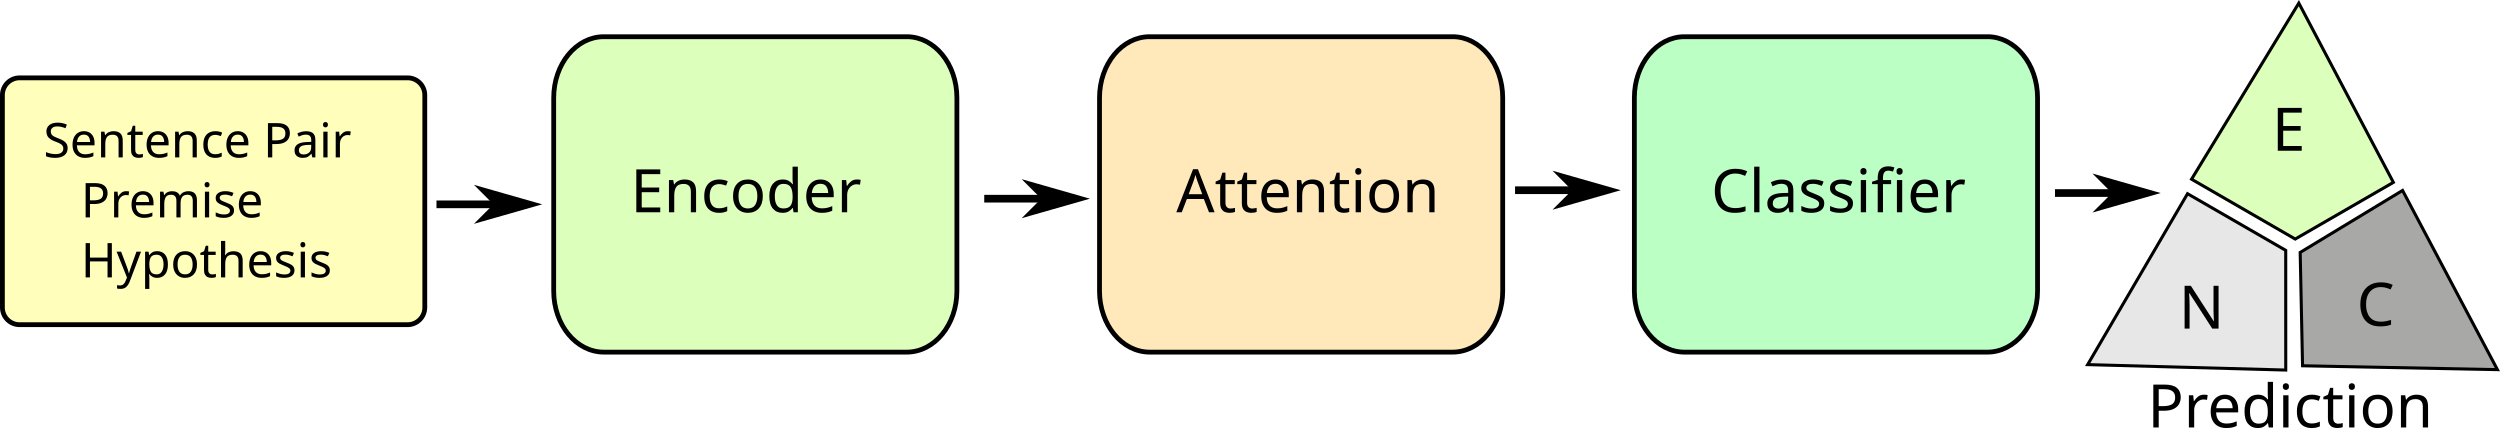
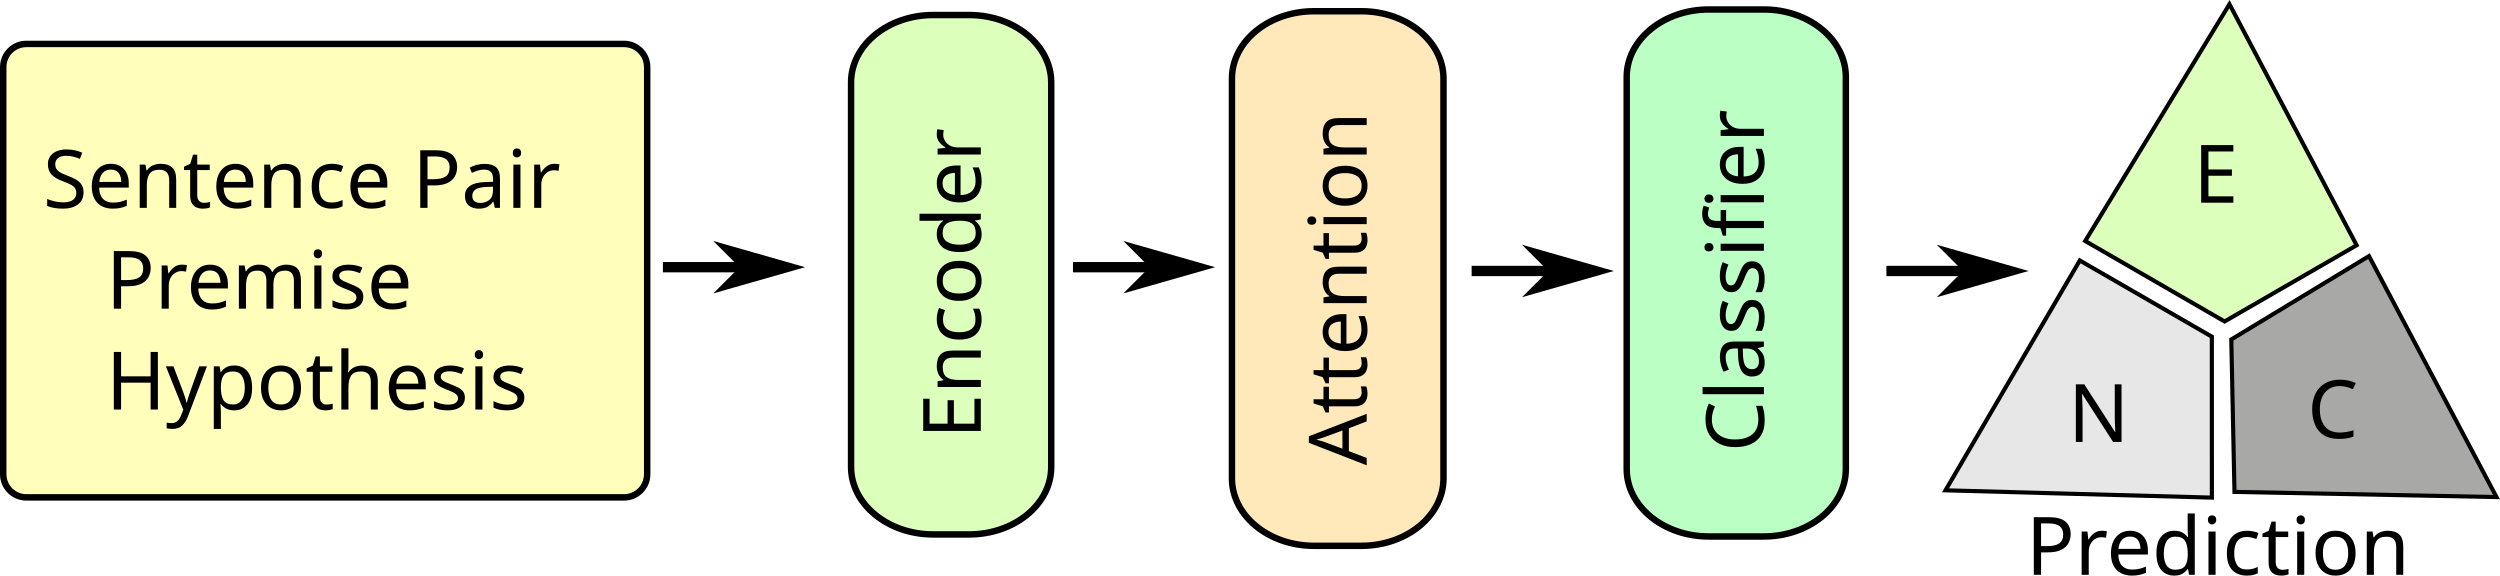
- <svg xmlns="http://www.w3.org/2000/svg" width="734.972mm" height="125.911mm" viewBox="0 0 2604.232 446.142" id="svg2" version="1.1">
+ <svg xmlns="http://www.w3.org/2000/svg" width="546.547mm" height="125.911mm" viewBox="0 0 1936.585 446.142" id="svg2" version="1.1">
  <defs id="defs4">
    <marker style="overflow:visible" id="marker5138" refX="0" refY="0" orient="auto">
      <path transform="matrix(-0.4,0,0,-0.4,-4,0)" style="fill:#000000;fill-opacity:1;fill-rule:evenodd;stroke:#000000;stroke-width:1pt;stroke-opacity:1" d="M 0,0 5,-5 -12.5,0 5,5 0,0 Z" id="path5140" />
    </marker>
    <marker orient="auto" refY="0" refX="0" id="marker4988" style="overflow:visible">
      <path id="path4990" d="M 0,0 5,-5 -12.5,0 5,5 0,0 Z" style="fill:#000000;fill-opacity:1;fill-rule:evenodd;stroke:#000000;stroke-width:1pt;stroke-opacity:1" transform="matrix(-0.4,0,0,-0.4,-4,0)" />
    </marker>
    <marker orient="auto" refY="0" refX="0" id="marker4760" style="overflow:visible">
      <path id="path4762" d="M 0,0 5,-5 -12.5,0 5,5 0,0 Z" style="fill:#000000;fill-opacity:1;fill-rule:evenodd;stroke:#000000;stroke-width:1pt;stroke-opacity:1" transform="matrix(-0.4,0,0,-0.4,-4,0)" />
    </marker>
    <marker orient="auto" refY="0" refX="0" id="Arrow1Mend" style="overflow:visible">
      <path id="path4218" d="M 0,0 5,-5 -12.5,0 5,5 0,0 Z" style="fill-rule:evenodd;stroke:#000000;stroke-width:1pt" transform="matrix(-0.4,0,0,-0.4,-4,0)" />
    </marker>
    <marker style="overflow:visible" id="marker4566" refX="0" refY="0" orient="auto">
      <path transform="matrix(-0.4,0,0,-0.4,-4,0)" style="fill:#000000;fill-opacity:1;fill-rule:evenodd;stroke:#000000;stroke-width:1pt;stroke-opacity:1" d="M 0,0 5,-5 -12.5,0 5,5 0,0 Z" id="path4568" />
    </marker>
  </defs>
-   <g id="layer1" transform="translate(1091.072,-262.7022)">
-     <rect style="fill:#ffffbb;fill-opacity:1;stroke:#000000;stroke-width:5;stroke-miterlimit:4;stroke-dasharray:none;stroke-dashoffset:0;stroke-opacity:1" id="rect4136" width="440" height="257.143" x="-1088.572" y="343.791" rx="17.924" ry="17.924" />
-     <text xml:space="preserve" style="font-style:normal;font-weight:normal;font-size:40px;line-height:125%;font-family:sans-serif;letter-spacing:0px;word-spacing:0px;fill:#000000;fill-opacity:1;stroke:none;stroke-width:1px;stroke-linecap:butt;stroke-linejoin:miter;stroke-opacity:1" x="-1045.714" y="426.648" id="text4138">
-       <tspan id="tspan4140" x="-1045.714" y="426.648" style="font-size:50px">Sentence Pair</tspan>
-       <tspan x="-1045.714" y="489.148" id="tspan4144" style="font-size:50px">   Premise </tspan>
-       <tspan x="-1045.714" y="551.648" id="tspan4150" style="font-size:50px">   Hypothesis</tspan>
-       <tspan x="-1045.714" y="614.148" id="tspan4148" style="font-size:50px" />
+   <g id="layer1" transform="translate(802.8362,-262.7022)">
+     <rect style="fill:#ffffbb;fill-opacity:1;stroke:#000000;stroke-width:5;stroke-miterlimit:4;stroke-dasharray:none;stroke-dashoffset:0;stroke-opacity:1" id="rect4136" width="498.824" height="351.261" x="-800.336" y="296.732" rx="17.924" ry="17.924" />
+     <text xml:space="preserve" style="font-style:normal;font-weight:normal;font-size:40px;line-height:125%;font-family:sans-serif;letter-spacing:0px;word-spacing:0px;fill:#000000;fill-opacity:1;stroke:none;stroke-width:1px;stroke-linecap:butt;stroke-linejoin:miter;stroke-opacity:1" x="-769.479" y="423.707" id="text4138">
+       <tspan id="tspan4140" x="-769.479" y="423.707" style="font-size:62.5px">Sentence Pair</tspan>
+       <tspan x="-769.479" y="501.832" id="tspan4144" style="font-size:62.5px">   Premise </tspan>
+       <tspan x="-769.479" y="579.957" id="tspan4150" style="font-size:62.5px">   Hypothesis</tspan>
+       <tspan x="-769.479" y="658.082" id="tspan4148" style="font-size:62.5px" />
    </text>
-     <rect ry="63.639" rx="52.21" y="300.934" x="-514.286" height="328.571" width="420" id="rect4152" style="fill:#dcffbb;fill-opacity:1;stroke:#000000;stroke-width:5;stroke-miterlimit:4;stroke-dasharray:none;stroke-dashoffset:0;stroke-opacity:1" />
-     <text xml:space="preserve" style="font-style:normal;font-weight:normal;font-size:40px;line-height:125%;font-family:sans-serif;letter-spacing:0px;word-spacing:0px;fill:#000000;fill-opacity:1;stroke:none;stroke-width:1px;stroke-linecap:butt;stroke-linejoin:miter;stroke-opacity:1" x="-434.286" y="483.791" id="text4154">
-       <tspan x="-434.286" y="483.791" style="font-size:62.5px" id="tspan4158">Encoder</tspan>
+     <rect ry="63.639" rx="52.21" y="-143.571" x="-676.69" height="155.042" width="402.353" id="rect4152" style="fill:#dcffbb;fill-opacity:1;stroke:#000000;stroke-width:5;stroke-miterlimit:4;stroke-dasharray:none;stroke-dashoffset:0;stroke-opacity:1" transform="matrix(0,-1,1,0,0,0)" />
+     <text xml:space="preserve" style="font-style:normal;font-weight:normal;font-size:40px;line-height:125%;font-family:sans-serif;letter-spacing:0px;word-spacing:0px;fill:#000000;fill-opacity:1;stroke:none;stroke-width:1px;stroke-linecap:butt;stroke-linejoin:miter;stroke-opacity:1" x="-602.572" y="-43.067" id="text4154" transform="matrix(0,-1,1,0,0,0)">
+       <tspan x="-602.572" y="-43.067" style="font-size:62.5px" id="tspan4158">Encoder</tspan>
    </text>
-     <rect style="fill:#ffe9bb;fill-opacity:1;stroke:#000000;stroke-width:5;stroke-miterlimit:4;stroke-dasharray:none;stroke-dashoffset:0;stroke-opacity:1" id="rect4162" width="420" height="328.571" x="54.286" y="300.934" rx="52.21" ry="63.639" />
-     <text id="text4164" y="483.791" x="134.286" style="font-style:normal;font-weight:normal;font-size:40px;line-height:125%;font-family:sans-serif;letter-spacing:0px;word-spacing:0px;fill:#000000;fill-opacity:1;stroke:none;stroke-width:1px;stroke-linecap:butt;stroke-linejoin:miter;stroke-opacity:1" xml:space="preserve">
-       <tspan id="tspan4166" style="font-size:62.5px" y="483.791" x="134.286">Attention</tspan>
+     <rect style="fill:#ffe9bb;fill-opacity:1;stroke:#000000;stroke-width:5;stroke-miterlimit:4;stroke-dasharray:none;stroke-dashoffset:0;stroke-opacity:1" id="rect4162" width="414.118" height="163.866" x="-685.513" y="151.471" rx="52.21" ry="63.639" transform="matrix(0,-1,1,0,0,0)" />
+     <text id="text4164" y="255.857" x="-623.16" style="font-style:normal;font-weight:normal;font-size:40px;line-height:125%;font-family:sans-serif;letter-spacing:0px;word-spacing:0px;fill:#000000;fill-opacity:1;stroke:none;stroke-width:1px;stroke-linecap:butt;stroke-linejoin:miter;stroke-opacity:1" xml:space="preserve" transform="matrix(0,-1,1,0,0,0)">
+       <tspan id="tspan4166" style="font-size:62.5px" y="255.857" x="-623.16">Attention</tspan>
    </text>
-     <rect ry="63.639" rx="52.21" y="300.934" x="611.429" height="328.571" width="420" id="rect4168" style="fill:#bbffc4;fill-opacity:1;stroke:#000000;stroke-width:5;stroke-miterlimit:4;stroke-dasharray:none;stroke-dashoffset:0;stroke-opacity:1" />
-     <text xml:space="preserve" style="font-style:normal;font-weight:normal;font-size:40px;line-height:125%;font-family:sans-serif;letter-spacing:0px;word-spacing:0px;fill:#000000;fill-opacity:1;stroke:none;stroke-width:1px;stroke-linecap:butt;stroke-linejoin:miter;stroke-opacity:1" x="691.429" y="483.791" id="text4170">
-       <tspan x="691.429" y="483.791" style="font-size:62.5px" id="tspan4172">Classifier</tspan>
+     <rect ry="63.639" rx="52.21" y="457.26" x="-678.278" height="169.748" width="408.235" id="rect4168" style="fill:#bbffc4;fill-opacity:1;stroke:#000000;stroke-width:5;stroke-miterlimit:4;stroke-dasharray:none;stroke-dashoffset:0;stroke-opacity:1" transform="matrix(0,-1,1,0,0,0)" />
+     <text xml:space="preserve" style="font-style:normal;font-weight:normal;font-size:40px;line-height:125%;font-family:sans-serif;letter-spacing:0px;word-spacing:0px;fill:#000000;fill-opacity:1;stroke:none;stroke-width:1px;stroke-linecap:butt;stroke-linejoin:miter;stroke-opacity:1" x="-612.866" y="563.529" id="text4170" transform="matrix(0,-1,1,0,0,0)">
+       <tspan x="-612.866" y="563.529" style="font-size:62.5px" id="tspan4172">Classifier</tspan>
    </text>
-     <text id="text4178" y="707.959" x="1145.966" style="font-style:normal;font-weight:normal;font-size:40px;line-height:125%;font-family:sans-serif;letter-spacing:0px;word-spacing:0px;fill:#000000;fill-opacity:1;stroke:none;stroke-width:1px;stroke-linecap:butt;stroke-linejoin:miter;stroke-opacity:1" xml:space="preserve">
-       <tspan style="font-size:62.5px" id="tspan4186" y="707.959" x="1145.966">Prediction</tspan>
+     <text id="text4178" y="707.959" x="766.555" style="font-style:normal;font-weight:normal;font-size:40px;line-height:125%;font-family:sans-serif;letter-spacing:0px;word-spacing:0px;fill:#000000;fill-opacity:1;stroke:none;stroke-width:1px;stroke-linecap:butt;stroke-linejoin:miter;stroke-opacity:1" xml:space="preserve">
+       <tspan style="font-size:62.5px" id="tspan4186" y="707.959" x="766.555">Prediction</tspan>
    </text>
-     <path style="fill:#dcffbb;fill-opacity:1;fill-rule:evenodd;stroke:#000000;stroke-width:3.2;stroke-linecap:butt;stroke-linejoin:miter;stroke-miterlimit:4;stroke-dasharray:none;stroke-opacity:1" d="m 1303.597,265.942 -111.743,183.441 107.966,62.334 102.271,-59.046 z" id="path4197" />
-     <path id="path4199" d="m 1083.632,642.516 206.343,5.664 -0.026,-124.669 -102.284,-59.025 z" style="fill:#e7e7e7;fill-opacity:1;fill-rule:evenodd;stroke:#000000;stroke-width:3.2;stroke-linecap:butt;stroke-linejoin:miter;stroke-miterlimit:4;stroke-dasharray:none;stroke-opacity:1" />
-     <path style="fill:#a8a9a6;fill-opacity:1;fill-rule:evenodd;stroke:#000000;stroke-width:3.2;stroke-linecap:butt;stroke-linejoin:miter;stroke-miterlimit:4;stroke-dasharray:none;stroke-opacity:1" d="m 1510.475,647.745 -98.819,-186.66 -106.642,64.574 2.464,118.067 z" id="path4201" />
-     <path id="path4564" d="m 487.143,460.85 94.352,0" style="fill:none;fill-rule:evenodd;stroke:#000000;stroke-width:8;stroke-linecap:butt;stroke-linejoin:miter;stroke-miterlimit:4;stroke-dasharray:none;stroke-opacity:1;marker-end:url(#marker4566)" />
-     <path style="fill:none;fill-rule:evenodd;stroke:#000000;stroke-width:8;stroke-linecap:butt;stroke-linejoin:miter;stroke-miterlimit:4;stroke-dasharray:none;stroke-opacity:1;marker-end:url(#marker4760)" d="m 1049.613,463.791 94.352,0" id="path4758" />
-     <text xml:space="preserve" style="font-style:normal;font-weight:normal;font-size:40px;line-height:125%;font-family:sans-serif;letter-spacing:0px;word-spacing:0px;fill:#000000;fill-opacity:1;stroke:none;stroke-width:1px;stroke-linecap:butt;stroke-linejoin:miter;stroke-opacity:1" x="1178.555" y="605.018" id="text4968">
-       <tspan x="1178.555" y="605.018" id="tspan4970" style="font-size:62.5px">N</tspan>
+     <path style="fill:#dcffbb;fill-opacity:1;fill-rule:evenodd;stroke:#000000;stroke-width:3.2;stroke-linecap:butt;stroke-linejoin:miter;stroke-miterlimit:4;stroke-dasharray:none;stroke-opacity:1" d="m 924.185,265.942 -111.743,183.441 107.966,62.334 102.271,-59.046 z" id="path4197" />
+     <path id="path4199" d="m 704.22,642.516 206.343,5.664 -0.026,-124.669 -102.284,-59.025 z" style="fill:#e7e7e7;fill-opacity:1;fill-rule:evenodd;stroke:#000000;stroke-width:3.2;stroke-linecap:butt;stroke-linejoin:miter;stroke-miterlimit:4;stroke-dasharray:none;stroke-opacity:1" />
+     <path style="fill:#a8a9a6;fill-opacity:1;fill-rule:evenodd;stroke:#000000;stroke-width:3.2;stroke-linecap:butt;stroke-linejoin:miter;stroke-miterlimit:4;stroke-dasharray:none;stroke-opacity:1" d="m 1131.063,647.745 -98.819,-186.66 -106.642,64.574 2.464,118.067 z" id="path4201" />
+     <path id="path4564" d="m 337.143,472.614 94.352,0" style="fill:none;fill-rule:evenodd;stroke:#000000;stroke-width:8;stroke-linecap:butt;stroke-linejoin:miter;stroke-miterlimit:4;stroke-dasharray:none;stroke-opacity:1;marker-end:url(#marker4566)" />
+     <path style="fill:none;fill-rule:evenodd;stroke:#000000;stroke-width:8;stroke-linecap:butt;stroke-linejoin:miter;stroke-miterlimit:4;stroke-dasharray:none;stroke-opacity:1;marker-end:url(#marker4760)" d="m 658.437,472.614 94.352,0" id="path4758" />
+     <text xml:space="preserve" style="font-style:normal;font-weight:normal;font-size:40px;line-height:125%;font-family:sans-serif;letter-spacing:0px;word-spacing:0px;fill:#000000;fill-opacity:1;stroke:none;stroke-width:1px;stroke-linecap:butt;stroke-linejoin:miter;stroke-opacity:1" x="799.143" y="605.018" id="text4968">
+       <tspan x="799.143" y="605.018" id="tspan4970" style="font-size:62.5px">N</tspan>
    </text>
-     <text id="text4972" y="602.077" x="1363.849" style="font-style:normal;font-weight:normal;font-size:40px;line-height:125%;font-family:sans-serif;letter-spacing:0px;word-spacing:0px;fill:#000000;fill-opacity:1;stroke:none;stroke-width:1px;stroke-linecap:butt;stroke-linejoin:miter;stroke-opacity:1" xml:space="preserve">
-       <tspan style="font-size:62.5px" id="tspan4974" y="602.077" x="1363.849">C</tspan>
+     <text id="text4972" y="602.077" x="984.437" style="font-style:normal;font-weight:normal;font-size:40px;line-height:125%;font-family:sans-serif;letter-spacing:0px;word-spacing:0px;fill:#000000;fill-opacity:1;stroke:none;stroke-width:1px;stroke-linecap:butt;stroke-linejoin:miter;stroke-opacity:1" xml:space="preserve">
+       <tspan style="font-size:62.5px" id="tspan4974" y="602.077" x="984.437">C</tspan>
    </text>
-     <text xml:space="preserve" style="font-style:normal;font-weight:normal;font-size:40px;line-height:125%;font-family:sans-serif;letter-spacing:0px;word-spacing:0px;fill:#000000;fill-opacity:1;stroke:none;stroke-width:1px;stroke-linecap:butt;stroke-linejoin:miter;stroke-opacity:1" x="1275.613" y="419.724" id="text4976">
-       <tspan x="1275.613" y="419.724" id="tspan4978" style="font-size:62.5px">E</tspan>
+     <text xml:space="preserve" style="font-style:normal;font-weight:normal;font-size:40px;line-height:125%;font-family:sans-serif;letter-spacing:0px;word-spacing:0px;fill:#000000;fill-opacity:1;stroke:none;stroke-width:1px;stroke-linecap:butt;stroke-linejoin:miter;stroke-opacity:1" x="896.202" y="419.724" id="text4976">
+       <tspan x="896.202" y="419.724" id="tspan4978" style="font-size:62.5px">E</tspan>
    </text>
-     <path style="fill:none;fill-rule:evenodd;stroke:#000000;stroke-width:8;stroke-linecap:butt;stroke-linejoin:miter;stroke-miterlimit:4;stroke-dasharray:none;stroke-opacity:1;marker-end:url(#marker4988)" d="m -65.798,469.673 94.352,0" id="path4986" />
-     <path id="path5136" d="m -636.387,475.555 94.352,0" style="fill:none;fill-rule:evenodd;stroke:#000000;stroke-width:8;stroke-linecap:butt;stroke-linejoin:miter;stroke-miterlimit:4;stroke-dasharray:none;stroke-opacity:1;marker-end:url(#marker5138)" />
+     <path style="fill:none;fill-rule:evenodd;stroke:#000000;stroke-width:8;stroke-linecap:butt;stroke-linejoin:miter;stroke-miterlimit:4;stroke-dasharray:none;stroke-opacity:1;marker-end:url(#marker4988)" d="m 28.319,469.673 94.352,0" id="path4986" />
+     <path id="path5136" d="m -289.328,469.673 94.352,0" style="fill:none;fill-rule:evenodd;stroke:#000000;stroke-width:8;stroke-linecap:butt;stroke-linejoin:miter;stroke-miterlimit:4;stroke-dasharray:none;stroke-opacity:1;marker-end:url(#marker5138)" />
  </g>
</svg>
